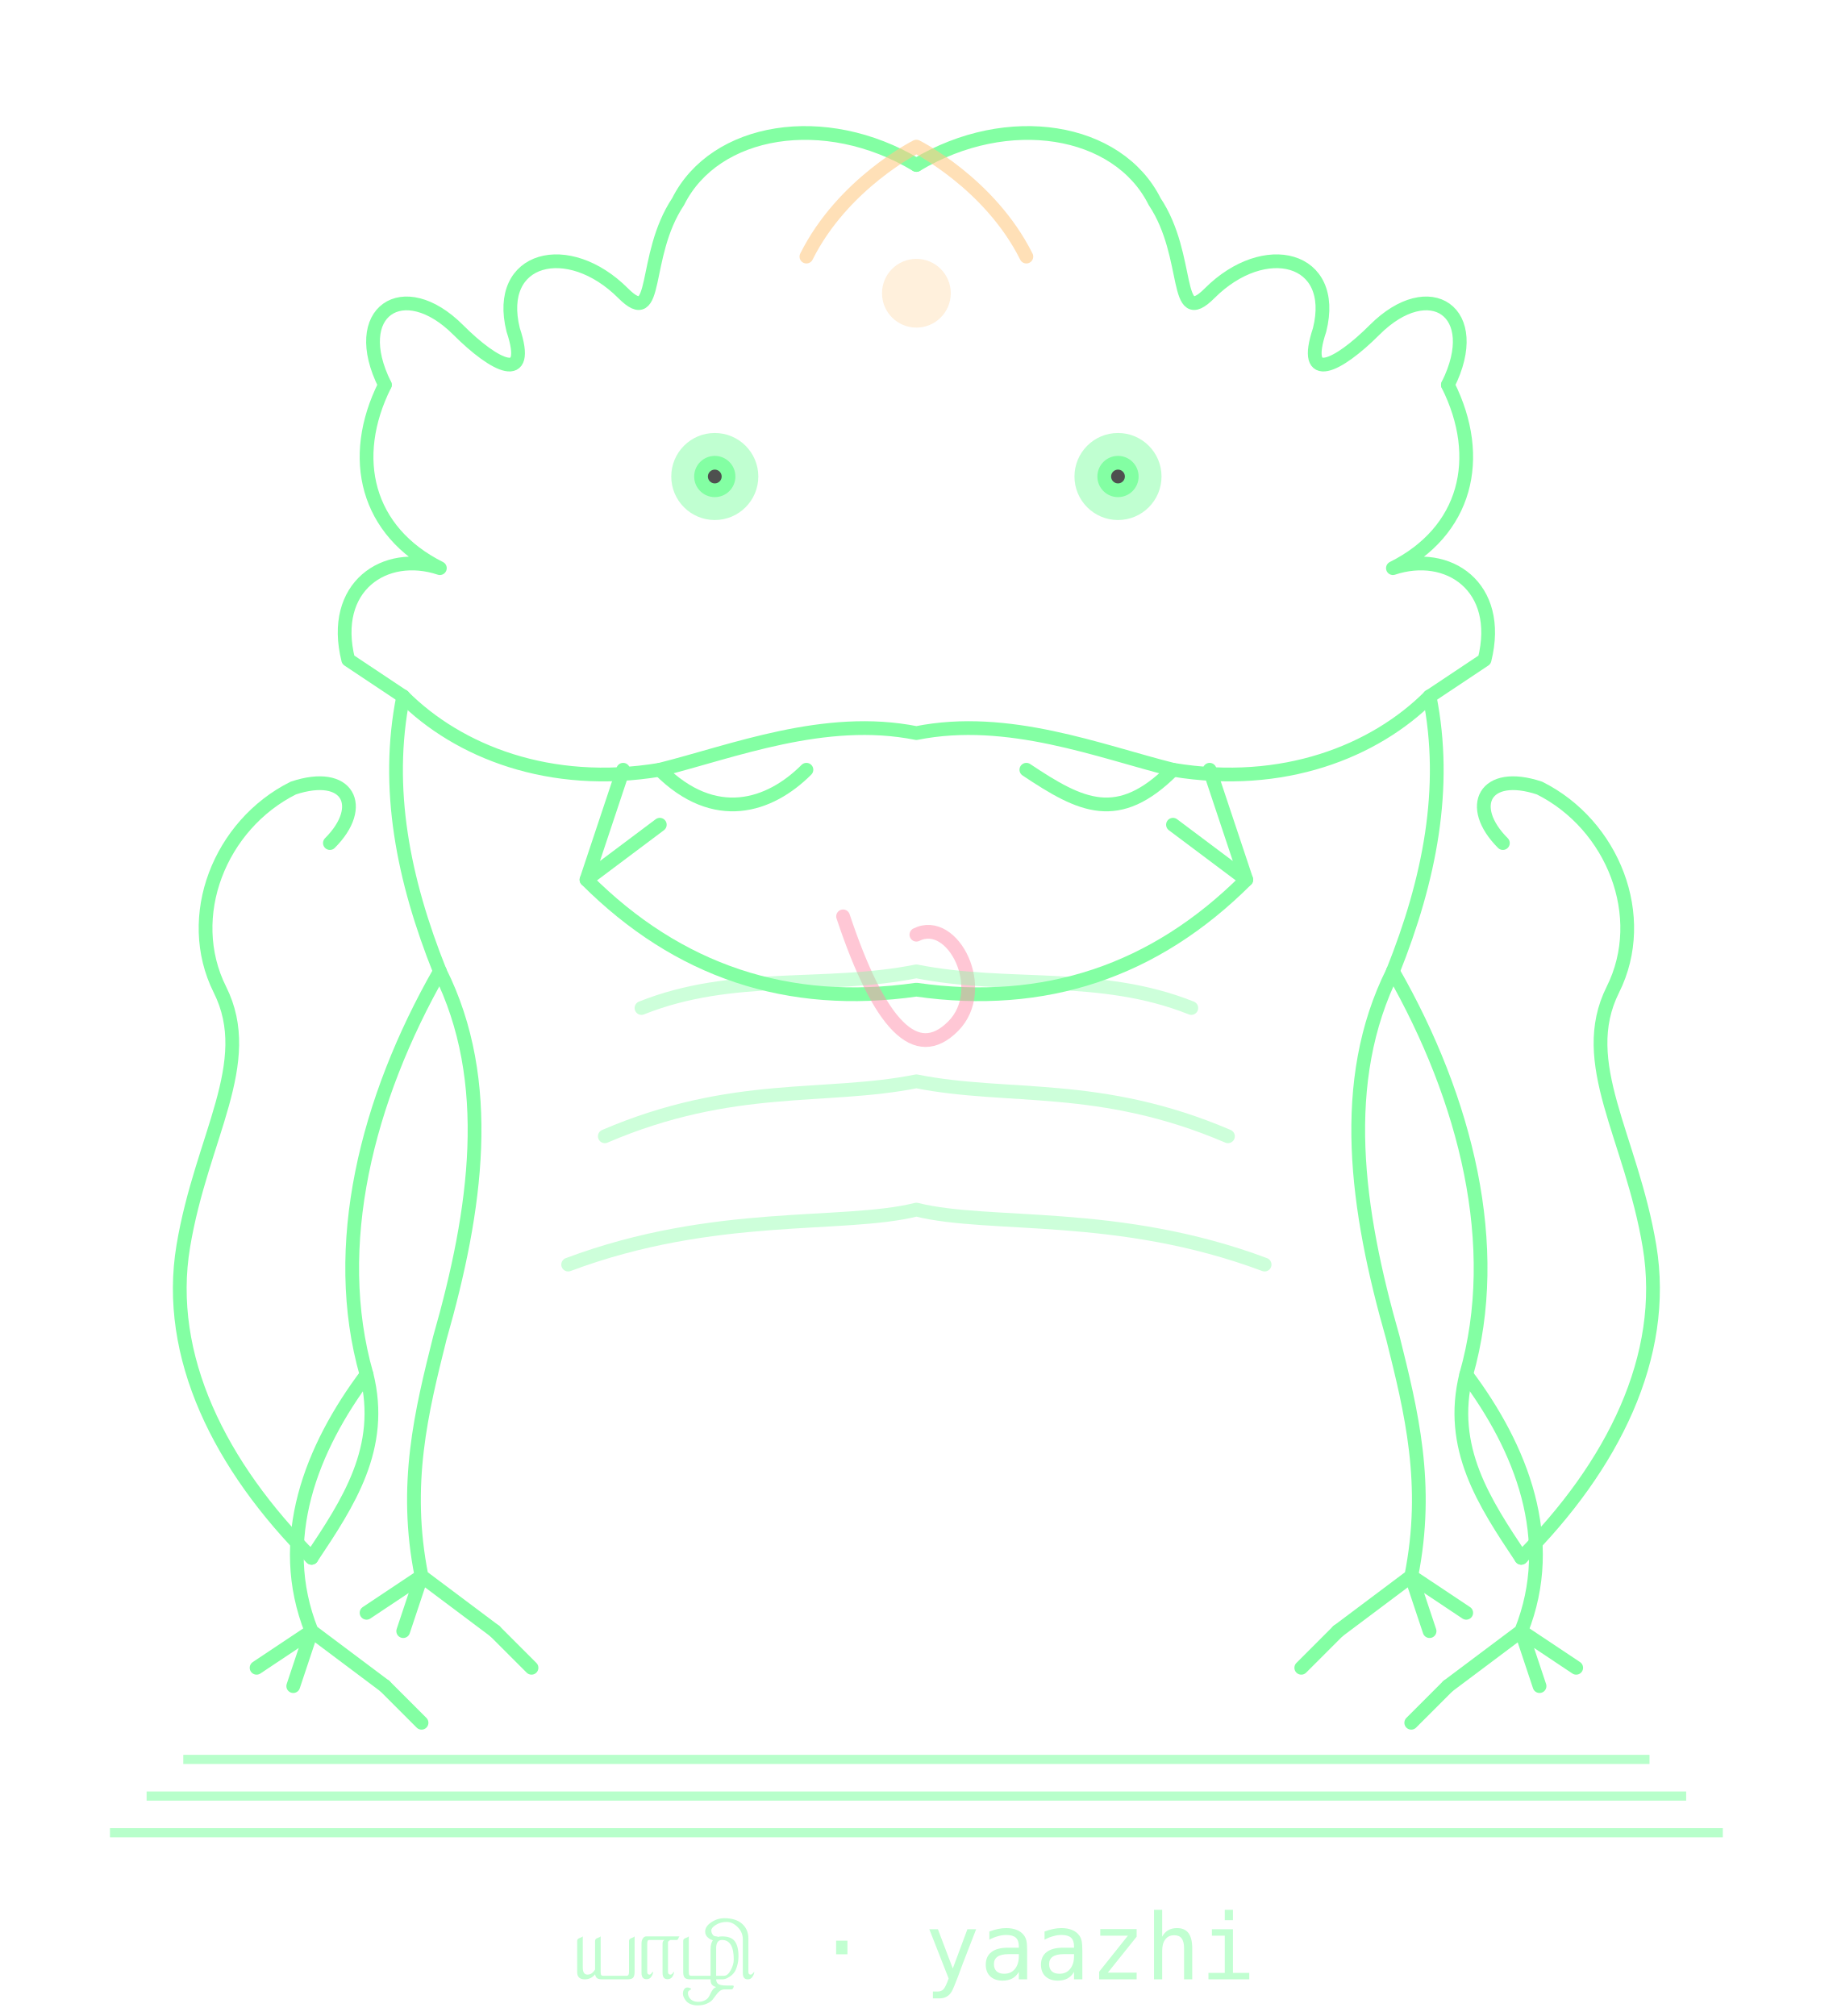
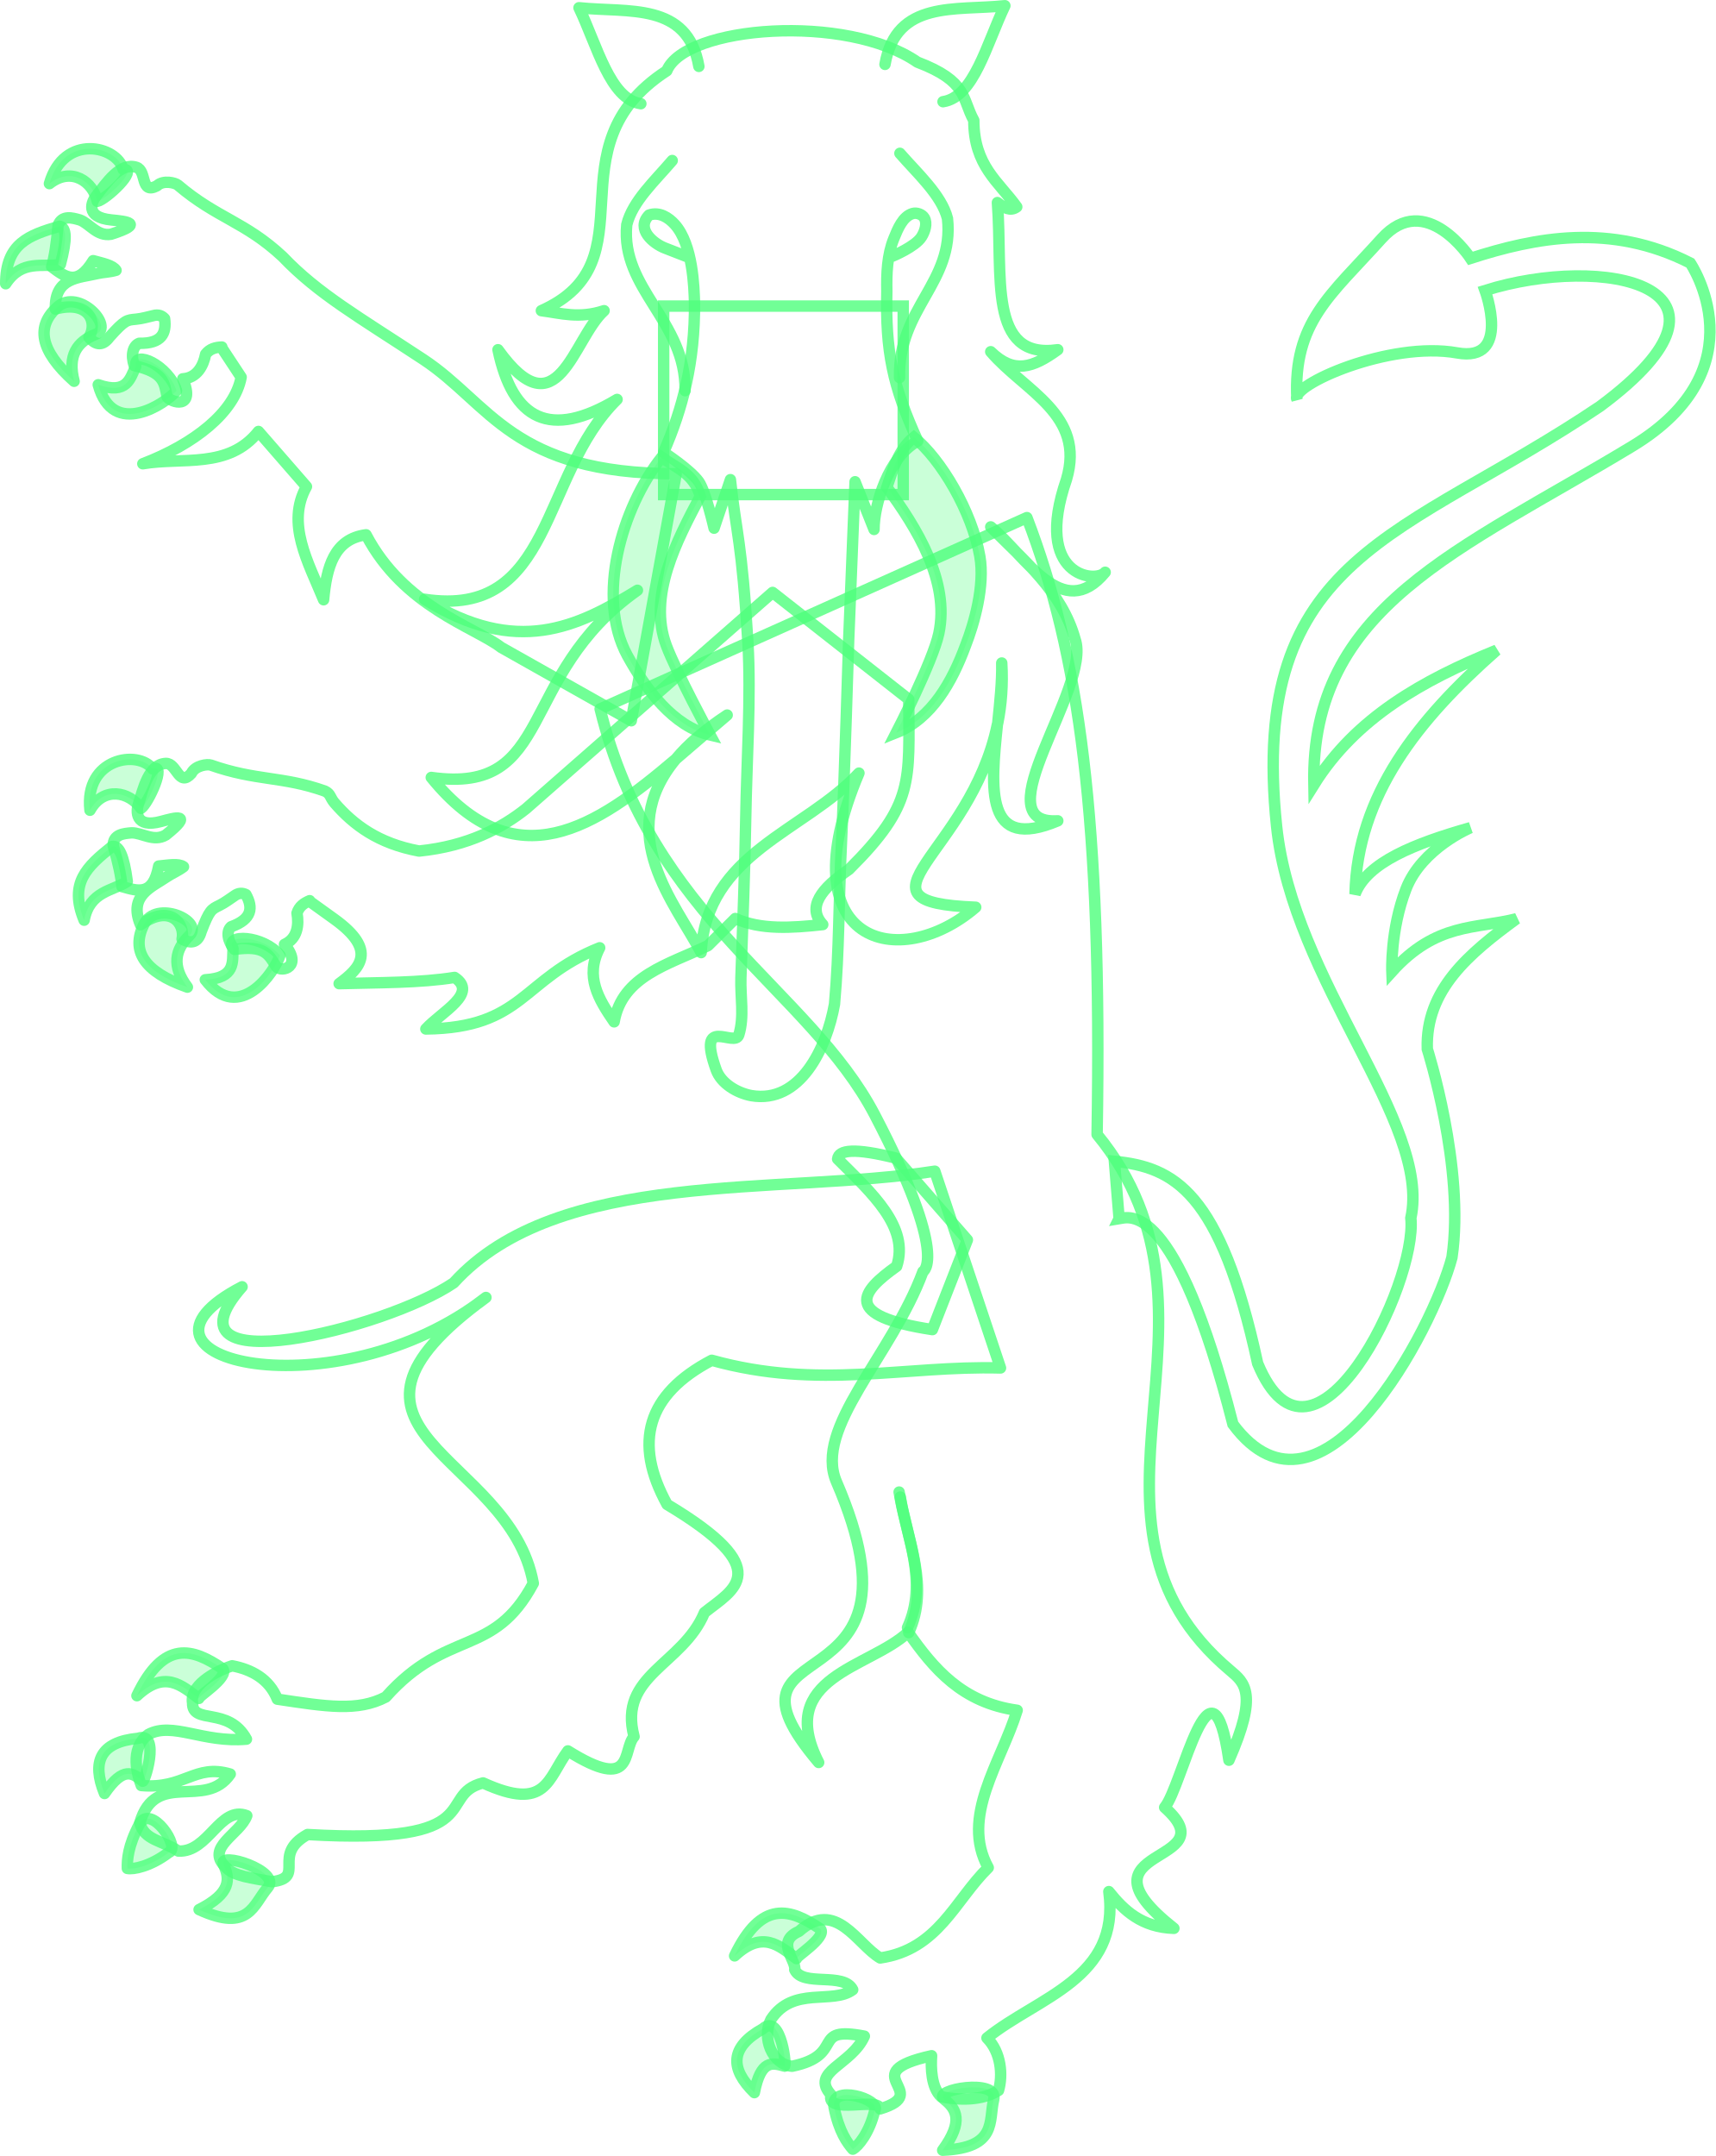
- <svg xmlns="http://www.w3.org/2000/svg" viewBox="0 0 200 220" fill="none">
-   <g stroke="#4eff7c" stroke-width="1.5" stroke-linecap="round" stroke-linejoin="round" opacity="0.7">
-     <path d="M100 18 C90 12, 78 14, 74 22 C70 28, 72 36, 68 32 C62 26, 54 28, 56 36 C58 42, 54 40, 50 36 C44 30, 38 34, 42 42" />
-     <path d="M100 18 C110 12, 122 14, 126 22 C130 28, 128 36, 132 32 C138 26, 146 28, 144 36 C142 42, 146 40, 150 36 C156 30, 162 34, 158 42" />
-     <path d="M42 42 C38 50, 40 58, 48 62 C42 60, 36 64, 38 72 L44 76" />
-     <path d="M158 42 C162 50, 160 58, 152 62 C158 60, 164 64, 162 72 L156 76" />
-     <circle cx="78" cy="52" r="4" fill="#4eff7c" opacity="0.5" />
-     <circle cx="122" cy="52" r="4" fill="#4eff7c" opacity="0.5" />
-     <circle cx="78" cy="52" r="1.5" fill="#030604" />
-     <circle cx="122" cy="52" r="1.5" fill="#030604" />
-     <path d="M44 76 C50 82, 60 86, 72 84 C80 82, 90 78, 100 80 C110 78, 120 82, 128 84 C140 86, 150 82, 156 76" />
-     <path d="M72 84 C78 90, 84 88, 88 84" />
-     <path d="M112 84 C118 88, 122 90, 128 84" />
-     <path d="M68 84 L64 96 L72 90" />
-     <path d="M132 84 L136 96 L128 90" />
-     <path d="M64 96 C74 106, 86 110, 100 108 C114 110, 126 106, 136 96" />
-     <path d="M92 100 C96 112, 100 116, 104 112 C108 108, 104 100, 100 102" stroke="#ff5f87" opacity="0.5" />
-     <path d="M44 76 C42 86, 44 96, 48 106" />
-     <path d="M156 76 C158 86, 156 96, 152 106" />
-     <path d="M48 106 C40 120, 36 136, 40 150 C42 158, 38 164, 34 170" />
-     <path d="M152 106 C160 120, 164 136, 160 150 C158 158, 162 164, 166 170" />
-     <path d="M48 106 C54 118, 52 132, 48 146 C46 154, 44 162, 46 172 L54 178" />
-     <path d="M152 106 C146 118, 148 132, 152 146 C154 154, 156 162, 154 172 L146 178" />
-     <path d="M46 172 L40 176 M46 172 L44 178 M54 178 L58 182" />
-     <path d="M154 172 L160 176 M154 172 L156 178 M146 178 L142 182" />
-     <path d="M40 150 C34 158, 30 168, 34 178 L42 184" />
-     <path d="M160 150 C166 158, 170 168, 166 178 L158 184" />
-     <path d="M34 178 L28 182 M34 178 L32 184 M42 184 L46 188" />
-     <path d="M166 178 L172 182 M166 178 L168 184 M158 184 L154 188" />
-     <path d="M34 170 C24 160, 18 148, 20 136 C22 124, 28 116, 24 108 C20 100, 24 90, 32 86 C38 84, 40 88, 36 92" />
-     <path d="M166 170 C176 160, 182 148, 180 136 C178 124, 172 116, 176 108 C180 100, 176 90, 168 86 C162 84, 160 88, 164 92" />
-     <path d="M70 110 C80 106, 90 108, 100 106 C110 108, 120 106, 130 110" opacity="0.4" />
-     <path d="M66 124 C80 118, 90 120, 100 118 C110 120, 120 118, 134 124" opacity="0.4" />
-     <path d="M62 138 C78 132, 92 134, 100 132 C108 134, 122 132, 138 138" opacity="0.4" />
-     <path d="M88 28 C92 20, 100 16, 100 16 C100 16, 108 20, 112 28" stroke="#ffb454" opacity="0.6" />
-     <circle cx="100" cy="32" r="3" stroke="#ffb454" fill="#ffb454" opacity="0.3" />
+ <svg xmlns="http://www.w3.org/2000/svg" version="1.0" width="300.425" height="377.501" id="svg2" xml:space="preserve">
+   <defs id="defs6" />
+   <g id="g5175" transform="translate(4.031251,0.1230422)" style="stroke:#4eff7c;stroke-opacity:0.8;stroke-width:2;stroke-miterlimit:4;stroke-dasharray:none">
+     <g style="stroke:#4eff7c;stroke-width:3.14;stroke-miterlimit:4;stroke-opacity:0.8;stroke-dasharray:none" transform="matrix(0.6258492,0.1180821,-0.1180821,0.6258492,29.1951,-40.6421)" id="g3046-0">
+       <path d="m 325.011,344.379 c 2.542,-0.915 14.107,-8.432 41.231,49.719 29.907,27.614 49.244,-36.107 50.671,-56.235 -0.994,-24.839 -17.288,-55.043 -17.288,-55.043 -3.558,-15.929 6.473,-27.976 17.486,-39.742 -10.513,4.912 -21.462,5.015 -30.999,20.666 0,0 -2.583,-11.128 -0.397,-23.05 2.186,-11.923 14.307,-19.871 14.307,-19.871 -14.232,7.122 -26.181,14.624 -27.819,23.845 -4.431,-26.859 8.162,-50.476 25.832,-73.125 -18.401,11.854 -34.634,25.441 -42.524,45.703 -10.064,-47.994 27.462,-70.726 68.754,-107.701 30.991,-27.751 6.359,-52.459 6.359,-52.459 -23.677,-6.906 -43.305,1.05 -59.613,9.935 0,0 -15.62,-16.293 -25.037,-0.795 -10.922,17.974 -19.657,27.087 -14.705,47.69 -2.554,-3.405 22.025,-20.509 40.934,-20.666 15.223,-0.126 4.372,-18.281 4.372,-18.281 29.907,-16.015 74.879,-15.539 36.96,25.435 -46.207,45.69 -87.657,57.583 -65.972,129.956 12.317,41.105 56.905,72.086 56.235,98.957 5.167,17.362 -12.16,80.47 -33.979,47.094 -18.883,-44.732 -32.69,-48.7 -49.009,-47.31 l 4.201,15.276 z" style="fill:none;fill-opacity:0.3;fill-rule:evenodd;stroke:#4eff7c;stroke-width:3.14;stroke-linecap:butt;stroke-linejoin:miter;stroke-miterlimit:4;stroke-opacity:0.8;stroke-dasharray:none;display:inline" id="path2030-39" />
+     </g>
+     <path id="path3243-2" d="m 12.825,34.169 c -0.738,0.923 -2.167,3.738 2.66,4.22 2.526,0.253 5.977,0.571 -0.07,2.5 -2.438,0.427 -3.772,-1.895 -5.469,-2.5 -1.309,-0.379 -3.112,-0.899 -3.812,0.938 -0.267,3.307 -0.662,5.649 -1.125,7.25 2.397,1.796 4.482,3.502 7.281,-1.062 1.576,0.445 3.417,0.78 4,1.688 -1.145,0.336 -2.342,0.352 -3.219,0.562 -3.293,0.79 -7.56,0.64 -7.406,6.219 6.203,-1.629 7.369,2.648 5.875,4.938 1.269,1.513 2.472,1.497 3.594,-0.031 2.738,-3.056 3.066,-2.971 4.656,-3.125 1.127,-0.109 2.186,-0.441 3.031,-0.625 0.884,-0.252 1.515,0.028 1.969,0.531 0.354,2.575 -0.511,4.387 -4.438,4.312 -1.075,0.396 -1.531,2.024 -0.875,3.906 5.195,1.184 5.264,2.933 5.75,5.469 0.609,0.956 5.07,2.403 2.75,-3.156 2.496,-0.144 3.604,-2.274 4,-4.312 0.772,-0.988 1.777,-1.205 2.844,-1.25 l -0.062,0.062 3.438,5.219 c -1.146,6.169 -8.274,11.741 -17.219,15.156 6.957,-1.2 14.981,0.966 20.25,-5.656 l 8.406,9.656 c -3.596,6.474 0.271,13.158 3,19.812 0.52,-5.707 1.833,-10.645 7.438,-11.375 6.599,12.619 19.044,16.158 23.656,19.719 l 22.781,12.844 7.875,-43.25 C 85.59,82.827 81.874,70.577 70.071,62.795 58.738,55.323 51.682,51.341 45.471,44.827 38.816,38.627 34.005,38.134 27.102,32.264 c -0.397,-0.338 -2.509,-0.951 -3.654,0.154 -2.946,1.539 -1.733,-2.63 -3.571,-3.241 -2.87,-0.955 -5.295,2.794 -7.052,4.991 z" style="fill:none;fill-rule:evenodd;stroke:#4eff7c;stroke-width:2;stroke-linecap:round;stroke-linejoin:round;stroke-miterlimit:4;stroke-opacity:0.8;stroke-dasharray:none" />
+     <path id="path3524-72" style="fill:none;fill-rule:evenodd;stroke:#4eff7c;stroke-width:2;stroke-linecap:round;stroke-linejoin:round;stroke-miterlimit:4;stroke-opacity:0.8;stroke-dasharray:none" d="m 159.663,204.945 c -27.185,4.249 -65.932,-0.626 -84.245,19.547 -11.863,8.104 -52.202,17.96 -37.059,0.69 -24.705,12.813 16.436,22.359 42.703,1.871 -32.641,23.782 4.17,27.115 8.292,50.053 -6.994,13.102 -15.056,7.798 -25.83,19.908 -4.959,2.579 -10.384,1.666 -18.992,0.377 -1.423,-3.584 -4.561,-5.206 -7.912,-5.847 -3.452,1.142 -7.434,3.66 -6.931,6.501 -0.088,3.896 6.275,0.553 9.435,6.347 -7.609,0.676 -12.917,-3.096 -17.165,-0.832 -3.466,2.542 -1.828,7.443 -1.248,8.951 7.56,0.687 9.381,-3.86 15.575,-2.006 -4.36,6.352 -13.053,-0.89 -15.841,8.542 0.819,3.09 3.876,3.035 6.756,4.938 5.28,0.28 7.289,-8.015 11.986,-6.196 -1.186,3.266 -7.384,5.572 -3.683,9.001 1.26,1.596 4.669,1.922 8.095,2.566 6.088,-0.724 -0.221,-4.666 6.223,-8.268 32.191,1.88 22.343,-6.908 30.737,-9.035 11.167,5.096 11.256,-0.734 14.854,-5.604 11.795,7.385 9.473,-0.153 11.587,-2.512 -2.852,-10.783 8.539,-12.534 12.33,-21.714 5.133,-4.08 12.665,-7.429 -6.547,-18.93 -5.964,-10.838 -3.531,-19.301 7.818,-25.242 18.786,5.228 33.712,0.898 50.568,1.347 z" />
+     <path id="path3526-29" style="fill:none;fill-rule:evenodd;stroke:#4eff7c;stroke-width:2;stroke-linecap:round;stroke-linejoin:round;stroke-miterlimit:4;stroke-opacity:0.8;stroke-dasharray:none" d="m 142.647,202.808 c 5.992,5.984 12.607,11.9 10.338,18.789 -6.27,4.465 -9.684,8.666 6.254,11.086 l 6.13,-15.707 -12.507,-14.318 c -7.313,-1.828 -10.024,-1.445 -10.215,0.15 z" />
+     <path id="path3453-25" style="fill:none;fill-rule:evenodd;stroke:#4eff7c;stroke-width:2;stroke-linecap:round;stroke-linejoin:round;stroke-miterlimit:4;stroke-opacity:0.8;stroke-dasharray:none" d="m 101.057,124.005 c 8.983,36.751 36.574,49.054 48.078,71.062 13.143,25.143 8.458,27.455 8.458,27.455 -5.489,14.828 -19.22,27.384 -15.144,36.83 17.797,41.239 -23.724,24.827 -3.122,49.123 -7.67,-15.021 8.919,-16.506 15.667,-22.801 4.48,6.391 9.438,12.315 19.093,13.663 -2.84,9.227 -9.985,18.616 -5.066,27.553 -5.846,5.722 -8.742,14.332 -18.919,15.814 -4.033,-2.362 -7.782,-10.444 -14.227,-4.656 -4.154,1.821 -0.456,5.03 -0.737,6.706 1.38,3.058 8.593,0.366 10.149,3.508 -3.508,2.649 -10.431,-0.72 -14.306,5.198 -1.662,3.134 0.176,7.929 3.699,8.203 9.53,-1.976 3.045,-7.118 12.647,-5.269 -2.279,5.123 -9.534,6.141 -5.833,10.261 -0.97,3.609 8.373,0.32 8.594,2.475 9.606,-2.92 -4.989,-6.2 9.014,-9.311 -0.141,2.041 -0.072,5.591 1.683,7.183 2.937,0.6 7.19,0.74 10.035,-1.113 0.776,-2.634 0.473,-6.669 -2.023,-9.181 8.943,-7.203 23.378,-10.386 21.343,-25.627 2.672,3.344 5.76,6.244 11.39,6.436 -18.542,-14.638 9.921,-10.921 -1.616,-21.176 3.084,-3.608 8.193,-29.368 11.255,-8.261 5.179,-11.711 2.714,-13.61 0.24,-15.691 -31.221,-26.265 2.916,-61.906 -23.326,-93.875 0.926,-55.377 -3.171,-84.205 -12.291,-108.009 z" />
+     <path id="path2262-2" d="m 131.258,103.608 -43.188,37.875 c -4.178,3.321 -10.05,6.528 -18.719,7.406 -7.151,-1.331 -11.46,-4.569 -14.812,-8.438 -0.848,-1.025 -0.641,-1.562 -1.688,-2.062 -7.433,-2.642 -12.024,-1.747 -20,-4.562 -0.491,-0.173 -2.7,0.027 -3.375,1.469 -2.202,2.49 -2.534,-1.836 -4.469,-1.75 -3.022,0.134 -3.956,4.477 -4.812,7.156 -0.36,1.126 -0.68,4.274 4,3 2.45,-0.667 5.772,-1.588 0.812,2.375 -2.124,1.27 -4.199,-0.416 -6,-0.375 -1.358,0.113 -3.221,0.253 -3.219,2.219 0.932,3.184 1.392,5.526 1.531,7.188 2.88,0.821 5.453,1.669 6.438,-3.594 1.63,-0.148 3.475,-0.514 4.344,0.125 -0.949,0.723 -2.069,1.178 -2.812,1.688 -2.793,1.915 -6.855,3.313 -4.719,8.469 5.212,-3.737 7.858,-0.172 7.281,2.5 1.726,0.96 2.842,0.516 3.344,-1.312 1.466,-3.832 1.789,-3.882 3.219,-4.594 1.014,-0.505 1.87,-1.182 2.594,-1.656 0.735,-0.551 1.428,-0.527 2.031,-0.219 1.251,2.279 1.1,4.292 -2.594,5.625 -0.863,0.754 -0.691,2.445 0.594,3.969 5.275,-0.75 5.953,0.836 7.312,3.031 0.95,1.069 4.697,0.022 1.438,-3.906 2.28,-1.026 2.546,-3.424 2.188,-5.469 0.368,-1.198 1.238,-1.764 2.219,-2.188 l -0.031,0.094 4.344,3.125 c 7.676,5.522 4.448,8.659 0.844,11.312 6.957,-0.195 14.318,-0.125 20.219,-1.094 4.223,2.783 -2.241,5.987 -5.031,9.031 17.149,-0.192 16.798,-8.779 30.438,-14.219 -2.637,5.01 -0.191,9.013 2.531,12.969 1.415,-8.061 9.447,-10 16.438,-13.344 l 4.781,-4.75 c 4.479,2.014 9.847,1.658 15.312,1.062 -2.799,-3.054 -0.278,-6.316 4.594,-9.656 11.51,-11.437 10.502,-15.407 10.469,-29.781 z" style="fill:none;fill-rule:evenodd;stroke:#4eff7c;stroke-width:2;stroke-linecap:round;stroke-linejoin:round;stroke-miterlimit:4;stroke-opacity:0.8;stroke-dasharray:none" />
+     <path id="path3518-7" style="fill:none;fill-rule:evenodd;stroke:#4eff7c;stroke-width:2;stroke-linecap:round;stroke-linejoin:round;stroke-miterlimit:4;stroke-opacity:0.8;stroke-dasharray:none" d="m 155.087,285.741 c 3.679,-8.069 -0.188,-15.856 -1.47,-23.74" />
+     <path id="path7191-6" style="color:#000000;fill:#4eff7c;fill-opacity:0.3;fill-rule:nonzero;stroke:#4eff7c;stroke-width:2;stroke-linecap:round;stroke-linejoin:round;stroke-miterlimit:4;stroke-opacity:0.8;stroke-dasharray:none;stroke-dashoffset:0;marker:none;visibility:visible;display:inline;overflow:visible" d="M 12.747,58.399 C 16.035,57.095 9.765,50.301 6.039,53.618 2.312,56.935 2.814,61.172 8.947,66.636 7.772,62.15 9.459,59.704 12.747,58.399 z" />
+     <path id="path7193-6" style="color:#000000;fill:#4eff7c;fill-opacity:0.3;fill-rule:nonzero;stroke:#4eff7c;stroke-width:2;stroke-linecap:round;stroke-linejoin:round;stroke-miterlimit:4;stroke-opacity:0.8;stroke-dasharray:none;stroke-dashoffset:0;marker:none;visibility:visible;display:inline;overflow:visible" d="m 26.876,68.286 c -1.317,-4.368 -7.616,-7.335 -7.134,-4.245 -1,2.102 -1.497,4.955 -6.571,3.204 2.562,9.482 11.851,3.295 13.705,1.04 z" />
+     <path id="path7195-55" style="color:#000000;fill:#4eff7c;fill-opacity:0.3;fill-rule:nonzero;stroke:#4eff7c;stroke-width:2;stroke-linecap:round;stroke-linejoin:round;stroke-miterlimit:4;stroke-opacity:0.8;stroke-dasharray:none;stroke-dashoffset:0;marker:none;visibility:visible;display:inline;overflow:visible" d="m 30.784,297.264 c -0.372,-0.2 5.295,-3.651 4.214,-5.177 -5.285,-3.616 -10.338,-5.18 -15.049,4.695 4.899,-4.559 7.804,-1.805 10.836,0.482 z" />
+     <path id="path7197-3" style="color:#000000;fill:#4eff7c;fill-opacity:0.3;fill-rule:nonzero;stroke:#4eff7c;stroke-width:2;stroke-linecap:round;stroke-linejoin:round;stroke-miterlimit:4;stroke-opacity:0.8;stroke-dasharray:none;stroke-dashoffset:0;marker:none;visibility:visible;display:inline;overflow:visible" d="m 20.911,311.708 c 0.23,0.897 3.32,-8.831 -0.785,-7.461 -6.635,0.637 -8.124,4.113 -5.855,9.66 3.389,-4.927 4.998,-3.505 6.639,-2.199 z" />
+     <path id="path7199-2" style="color:#000000;fill:#4eff7c;fill-opacity:0.3;fill-rule:nonzero;stroke:#4eff7c;stroke-width:2;stroke-linecap:round;stroke-linejoin:round;stroke-miterlimit:4;stroke-opacity:0.8;stroke-dasharray:none;stroke-dashoffset:0;marker:none;visibility:visible;display:inline;overflow:visible" d="m 25.535,324.222 c 1.105,-0.378 0.318,-2.539 -0.996,-4.145 -1.313,-1.606 -3.152,-2.656 -4.152,-0.812 -2.048,3.868 -2.161,6.321 -2.116,7.762 1.016,0.211 4.022,-0.336 7.263,-2.805 z" />
+     <path id="path7201-8" style="color:#000000;fill:#4eff7c;fill-opacity:0.3;fill-rule:nonzero;stroke:#4eff7c;stroke-width:2;stroke-linecap:round;stroke-linejoin:round;stroke-miterlimit:4;stroke-opacity:0.8;stroke-dasharray:none;stroke-dashoffset:0;marker:none;visibility:visible;display:inline;overflow:visible" d="m 42.838,330.397 c 2.526,-2.924 -8.871,-6.503 -7.72,-4.023 1.151,2.479 1.363,5.01 -4.289,7.861 8.782,4.039 9.484,-0.914 12.01,-3.838 z" />
+     <path id="path7189-7" style="color:#000000;fill:#4eff7c;fill-opacity:0.3;fill-rule:nonzero;stroke:#4eff7c;stroke-width:2;stroke-linecap:round;stroke-linejoin:round;stroke-miterlimit:4;stroke-opacity:0.8;stroke-dasharray:none;stroke-dashoffset:0;marker:none;visibility:visible;display:inline;overflow:visible" d="m 17.523,29.52 c 2.801,-0.084 -3.048,5.337 -4.522,5.614 -0.72,-3.443 -4.529,-6.143 -8.378,-3.104 2.541,-8.864 11.882,-6.596 12.901,-2.509 z" />
+     <path id="path6302-35" style="color:#000000;fill:#4eff7c;fill-opacity:0.3;fill-rule:nonzero;stroke:#4eff7c;stroke-width:2;stroke-linecap:round;stroke-linejoin:round;stroke-miterlimit:4;stroke-opacity:0.8;stroke-dasharray:none;stroke-dashoffset:0;marker:none;visibility:visible;display:inline;overflow:visible" d="m 6.414,39.488 c 1.199,0.23 1.306,2.24 0.128,6.676 -3.026,0.59 -6.735,-0.97 -9.576,3.397 -0.002,-7.059 4.039,-8.497 9.448,-10.073 z" />
+     <path id="path7191-6-3" style="color:#000000;fill:#4eff7c;fill-opacity:0.3;fill-rule:nonzero;stroke:#4eff7c;stroke-width:2;stroke-linecap:round;stroke-linejoin:round;stroke-miterlimit:4;stroke-opacity:0.8;stroke-dasharray:none;stroke-dashoffset:0;marker:none;visibility:visible;display:inline;overflow:visible" d="m 29.158,163.657 c 2.543,-2.459 -5.842,-6.352 -8.024,-1.865 -2.182,4.487 -0.104,8.213 7.649,10.928 -2.796,-3.7 -2.168,-6.604 0.375,-9.063 z" />
+     <path id="path7193-6-7" style="color:#000000;fill:#4eff7c;fill-opacity:0.3;fill-rule:nonzero;stroke:#4eff7c;stroke-width:2;stroke-linecap:round;stroke-linejoin:round;stroke-miterlimit:4;stroke-opacity:0.8;stroke-dasharray:none;stroke-dashoffset:0;marker:none;visibility:visible;display:inline;overflow:visible" d="m 44.988,167.166 c -2.882,-3.537 -9.836,-3.88 -8.213,-1.207 -0.124,2.325 0.504,5.152 -4.855,5.466 5.981,7.791 12.213,-1.468 13.068,-4.259 z" />
+     <path id="path6302-35-9" style="color:#000000;fill:#4eff7c;fill-opacity:0.3;fill-rule:nonzero;stroke:#4eff7c;stroke-width:2;stroke-linecap:round;stroke-linejoin:round;stroke-miterlimit:4;stroke-opacity:0.8;stroke-dasharray:none;stroke-dashoffset:0;marker:none;visibility:visible;display:inline;overflow:visible" d="m 15.598,148.085 c 1.196,-0.244 2.061,1.574 2.662,6.124 -2.573,1.698 -6.596,1.669 -7.559,6.789 -2.691,-6.526 0.498,-9.395 4.898,-12.913 z" />
+     <path id="path7189-7-2" style="color:#000000;fill:#4eff7c;fill-opacity:0.3;fill-rule:nonzero;stroke:#4eff7c;stroke-width:2;stroke-linecap:round;stroke-linejoin:round;stroke-miterlimit:4;stroke-opacity:0.8;stroke-dasharray:none;stroke-dashoffset:0;marker:none;visibility:visible;display:inline;overflow:visible" d="m 22.696,134.511 c 2.558,-1.145 -0.785,6.096 -2.043,6.913 -1.978,-2.909 -6.528,-3.954 -8.929,0.322 -1.028,-9.164 8.473,-10.625 10.972,-7.235 z" />
+     <path id="path7195-55-1" style="color:#000000;fill:#4eff7c;fill-opacity:0.3;fill-rule:nonzero;stroke:#4eff7c;stroke-width:2;stroke-linecap:round;stroke-linejoin:round;stroke-miterlimit:4;stroke-opacity:0.8;stroke-dasharray:none;stroke-dashoffset:0;marker:none;visibility:visible;display:inline;overflow:visible" d="m 135.44,342.82 c -0.372,-0.2 5.295,-3.651 4.214,-5.177 -5.285,-3.616 -10.338,-5.18 -15.049,4.695 4.899,-4.559 7.804,-1.805 10.836,0.482 z" />
+     <path id="path7197-3-4" style="color:#000000;fill:#4eff7c;fill-opacity:0.3;fill-rule:nonzero;stroke:#4eff7c;stroke-width:2;stroke-linecap:round;stroke-linejoin:round;stroke-miterlimit:4;stroke-opacity:0.8;stroke-dasharray:none;stroke-dashoffset:0;marker:none;visibility:visible;display:inline;overflow:visible" d="m 133.275,361.618 c 0.569,0.731 -0.478,-9.422 -3.695,-6.529 -5.831,3.231 -5.809,7.011 -1.516,11.194 1.142,-5.87 3.185,-5.207 5.211,-4.665 z" />
+     <path id="path7199-2-0" style="color:#000000;fill:#4eff7c;fill-opacity:0.3;fill-rule:nonzero;stroke:#4eff7c;stroke-width:2;stroke-linecap:round;stroke-linejoin:round;stroke-miterlimit:4;stroke-opacity:0.8;stroke-dasharray:none;stroke-dashoffset:0;marker:none;visibility:visible;display:inline;overflow:visible" d="m 149.145,369.418 c 0.617,-0.991 -1.36,-2.167 -3.393,-2.58 -2.033,-0.413 -4.122,-0.063 -3.729,1.997 0.86,4.292 2.324,6.263 3.272,7.35 0.921,-0.479 2.902,-2.804 3.851,-6.767 z" />
+     <path id="path7201-8-7" style="color:#000000;fill:#4eff7c;fill-opacity:0.3;fill-rule:nonzero;stroke:#4eff7c;stroke-width:2;stroke-linecap:round;stroke-linejoin:round;stroke-miterlimit:4;stroke-opacity:0.8;stroke-dasharray:none;stroke-dashoffset:0;marker:none;visibility:visible;display:inline;overflow:visible" d="m 169.981,367.479 c 0.916,-3.753 -10.86,-1.745 -8.706,-0.063 2.154,1.682 3.497,3.838 -0.235,8.952 9.658,-0.407 8.025,-5.136 8.941,-8.89 z" />
+     <path id="path3518" style="fill:none;fill-rule:evenodd;stroke:#4eff7c;stroke-width:2;stroke-linecap:round;stroke-linejoin:round;stroke-miterlimit:4;stroke-opacity:0.8;stroke-dasharray:none" d="m 154.885,284.865 c 3.679,-8.069 -0.188,-15.856 -1.47,-23.74" />
+     <g style="stroke:#4eff7c;stroke-width:3.102;stroke-miterlimit:4;stroke-opacity:0.8;stroke-dasharray:none" transform="matrix(0.6447848,0,0,0.6447848,792.3761,-12.69054)" id="g5392-6">
+       <rect style="fill:none;fill-opacity:0.3;stroke:#4eff7c;stroke-width:3.102;stroke-miterlimit:4;stroke-opacity:0.8;stroke-dasharray:none" id="rect9152-4-0" width="65.059" height="51.186" x="-1054.911" y="102.611" />
+       <path id="path2940-9-0" style="fill:none;fill-opacity:0.3;fill-rule:evenodd;stroke:#4eff7c;stroke-width:3.102;stroke-linecap:round;stroke-linejoin:round;stroke-miterlimit:4;stroke-dasharray:none;stroke-opacity:0.8" d="m -1054.062,38.711 c -32.158,20.878 -3.69,51.559 -34.067,65.144 5.335,0.676 10.228,2.265 17.033,0 -8.524,7.668 -12.517,33.307 -28.812,10.601 3.986,19.038 14.106,24.473 32.345,13.5 -20.938,20.574 -17.158,59.601 -52.278,54.271 25.047,15.608 41.417,7.586 57.805,-2.446 -32.966,23.274 -22.359,55.573 -55.993,50.828 22.943,28.237 44.715,13.513 66.412,-4.983 3.282,-3.95 7.813,-7.915 13.953,-11.96 -4.655,3.928 -9.299,7.992 -13.953,11.96 -16.915,20.356 -0.139,39.095 6.886,52.55 1.42,-27.065 28.14,-32.875 42.855,-48.744 -19.725,46.512 10.96,54.255 31.711,36.422 -36.489,-1.431 -1.465,-14.148 5.889,-49.65 -1.831,17.631 -3.442,34.564 16.399,26.184 -20.9,1.304 9.285,-36.318 4.711,-49.288 -3.583,-12.987 -13.818,-21.316 -22.923,-30.533 9.286,7.531 19.526,26.34 31.077,12.322 -2.448,3.06 -19.652,1.291 -10.51,-25.188 5.252,-17.663 -11.383,-23.961 -20.567,-34.701 6.281,6.112 11.395,4.393 18.211,-0.544 -19.167,2.813 -14.872,-20.223 -16.399,-39.956 1.752,1.38 3.503,2.481 5.255,1.178 -4.871,-6.812 -11.649,-11.128 -11.661,-23.493 -3.294,-5.949 -1.533,-10.581 -15.338,-15.829 -19.161,-13.299 -63.067,-9.884 -68.043,2.356 z m 90.965,160.82 c 0.358,5.892 -0.087,11.335 -1.087,16.309 0.586,-5.638 1.188,-11.373 1.087,-16.309 z" />
+       <path id="path2472-67-2-4-0-6" style="fill:none;fill-rule:evenodd;stroke:#4eff7c;stroke-width:3.102;stroke-linecap:round;stroke-linejoin:round;stroke-miterlimit:4;stroke-opacity:0.8;stroke-dasharray:none" d="m -1045.352,37.521 c -3.056,-17.574 -19.229,-14.511 -32.555,-15.929 4.966,10.374 8.407,24.821 16.795,26.063" />
+       <path id="path2472-67-2-4-1" style="fill:none;fill-rule:evenodd;stroke:#4eff7c;stroke-width:3.102;stroke-linecap:round;stroke-linejoin:round;stroke-miterlimit:4;stroke-opacity:0.8;stroke-dasharray:none" d="m -994.805,36.973 c 3.056,-17.574 19.229,-14.511 32.555,-15.929 -4.967,10.374 -8.407,24.821 -16.795,26.063" />
+     </g>
  </g>
-   <g stroke="#4eff7c" stroke-width="1" opacity="0.4">
-     <line x1="20" y1="192" x2="180" y2="192" />
-     <line x1="16" y1="196" x2="184" y2="196" />
-     <line x1="12" y1="200" x2="188" y2="200" />
+   <g id="layer1" transform="matrix(0.2503884,0,0,0.2480723,-199.5851,-65.67865)" style="fill:none;fill-opacity:0.3">
+     <g id="g4193" transform="matrix(2.827373,-0.01479014,0.01503784,2.874725,507.0859,-766.1692)" style="fill:none;fill-opacity:0.3;stroke-width:2.815;stroke-dasharray:none">
+       <path id="path3349" d="m 266.727,399.404 c -4.182,4.855 -9.898,9.927 -11.333,15.714 -1.623,15.767 14.521,23.704 14.213,40.798" style="fill:none;fill-opacity:0.3;fill-rule:evenodd;stroke:#4eff7c;stroke-width:2.815;stroke-linecap:round;stroke-linejoin:miter;stroke-opacity:0.8;stroke-dasharray:none" />
+       <path id="path3359-7" d="m 342.298,496.965 c 1.246,7.282 -1.519,16.55 -3.639,21.864 -3.373,8.924 -8.484,17.912 -17.252,21.321 0,0 9.135,-17.451 10.64,-24.288 2.826,-12.842 -5.372,-26.016 -12.657,-35.971 1.505,-4.363 2.974,-9.311 6.74,-12.248 6.724,5.48 14.285,18.32 16.168,29.321 z" style="fill:#4eff7c;fill-opacity:0.3;fill-rule:evenodd;stroke:#4eff7c;stroke-width:2.815;stroke-linecap:butt;stroke-linejoin:miter;stroke-opacity:0.8;stroke-dasharray:none" />
+       <path id="path3349-7" d="m 323.05,397.924 c 4.182,4.855 10.253,10.281 11.688,16.069 1.623,15.767 -12.376,21.887 -12.068,38.982" style="fill:none;fill-opacity:0.3;fill-rule:evenodd;stroke:#4eff7c;stroke-width:2.815;stroke-linecap:round;stroke-linejoin:miter;stroke-opacity:0.8;stroke-dasharray:none" />
+       <path id="path3353" d="m 321.08,423.161 c 0,0 5.646,-2.275 7.199,-4.679 0.856,-1.326 1.517,-3.318 0.72,-4.679 -0.518,-0.885 -1.894,-1.363 -2.88,-1.08 -2.468,0.709 -3.69,3.75 -4.679,6.119 -1.68,4.024 -1.866,8.598 -1.8,12.958 -0.427,14.691 1.267,23.152 7.454,36.785 -7.279,3.847 -10.921,15.603 -10.927,21.65 l -4.636,-11.73 -1.771,38.588 c 0,0 -1.249,34.975 -2.03,49.362 -0.825,15.194 -0.689,26.89 -1.963,40.268 -2.008,10.858 -8.638,24.462 -20.697,22.362 -3.515,-0.682 -7.452,-2.99 -8.654,-6.363 -4.887,-13.717 4.587,-5.322 5.636,-8.567 1.437,-4.447 0.414,-9.337 0.596,-14.006 0.513,-13.091 1.128,-26.498 1.404,-39.277 0.293,-13.589 1.496,-29.623 0.764,-43.015 -1.371,-25.066 -2.741,-26.684 -4.112,-40.026 l -4.109,11.886 c 0,0 -2.063,-9.182 -3.749,-11.482 -2.215,-3.024 -8.639,-7.199 -8.639,-7.199 4.782,-10.654 7.879,-22.272 7.844,-36.601 -0.074,-3.845 -0.332,-14.379 -4.754,-19.323 -1.509,-1.687 -3.796,-3.214 -6.374,-2.345 -3.386,3.408 1.08,7.016 3.854,8.104 l 5.996,2.353" style="fill:none;fill-opacity:0.3;fill-rule:evenodd;stroke:#4eff7c;stroke-width:2.815;stroke-linecap:round;stroke-linejoin:round;stroke-opacity:0.8;stroke-dasharray:none" />
+       <path id="path3359" d="m 254.946,520.832 c 4.577,8.371 11.257,17.509 20.412,19.671 0,0 -8.274,-15.436 -10.711,-21.998 -4.578,-12.326 2.741,-25.785 8.577,-36.654 -1.576,-5.612 -5.892,-6.91 -9.499,-9.601 -9.983,12.38 -16.455,34.279 -8.779,48.581 z" style="fill:#4eff7c;fill-opacity:0.3;fill-rule:evenodd;stroke:#4eff7c;stroke-width:2.815;stroke-linecap:butt;stroke-linejoin:miter;stroke-opacity:0.8;stroke-dasharray:none" />
+     </g>
  </g>
-   <text x="100" y="216" text-anchor="middle" fill="#4eff7c" opacity="0.35" font-family="monospace" font-size="10">யாழி · yaazhi</text>
</svg>
